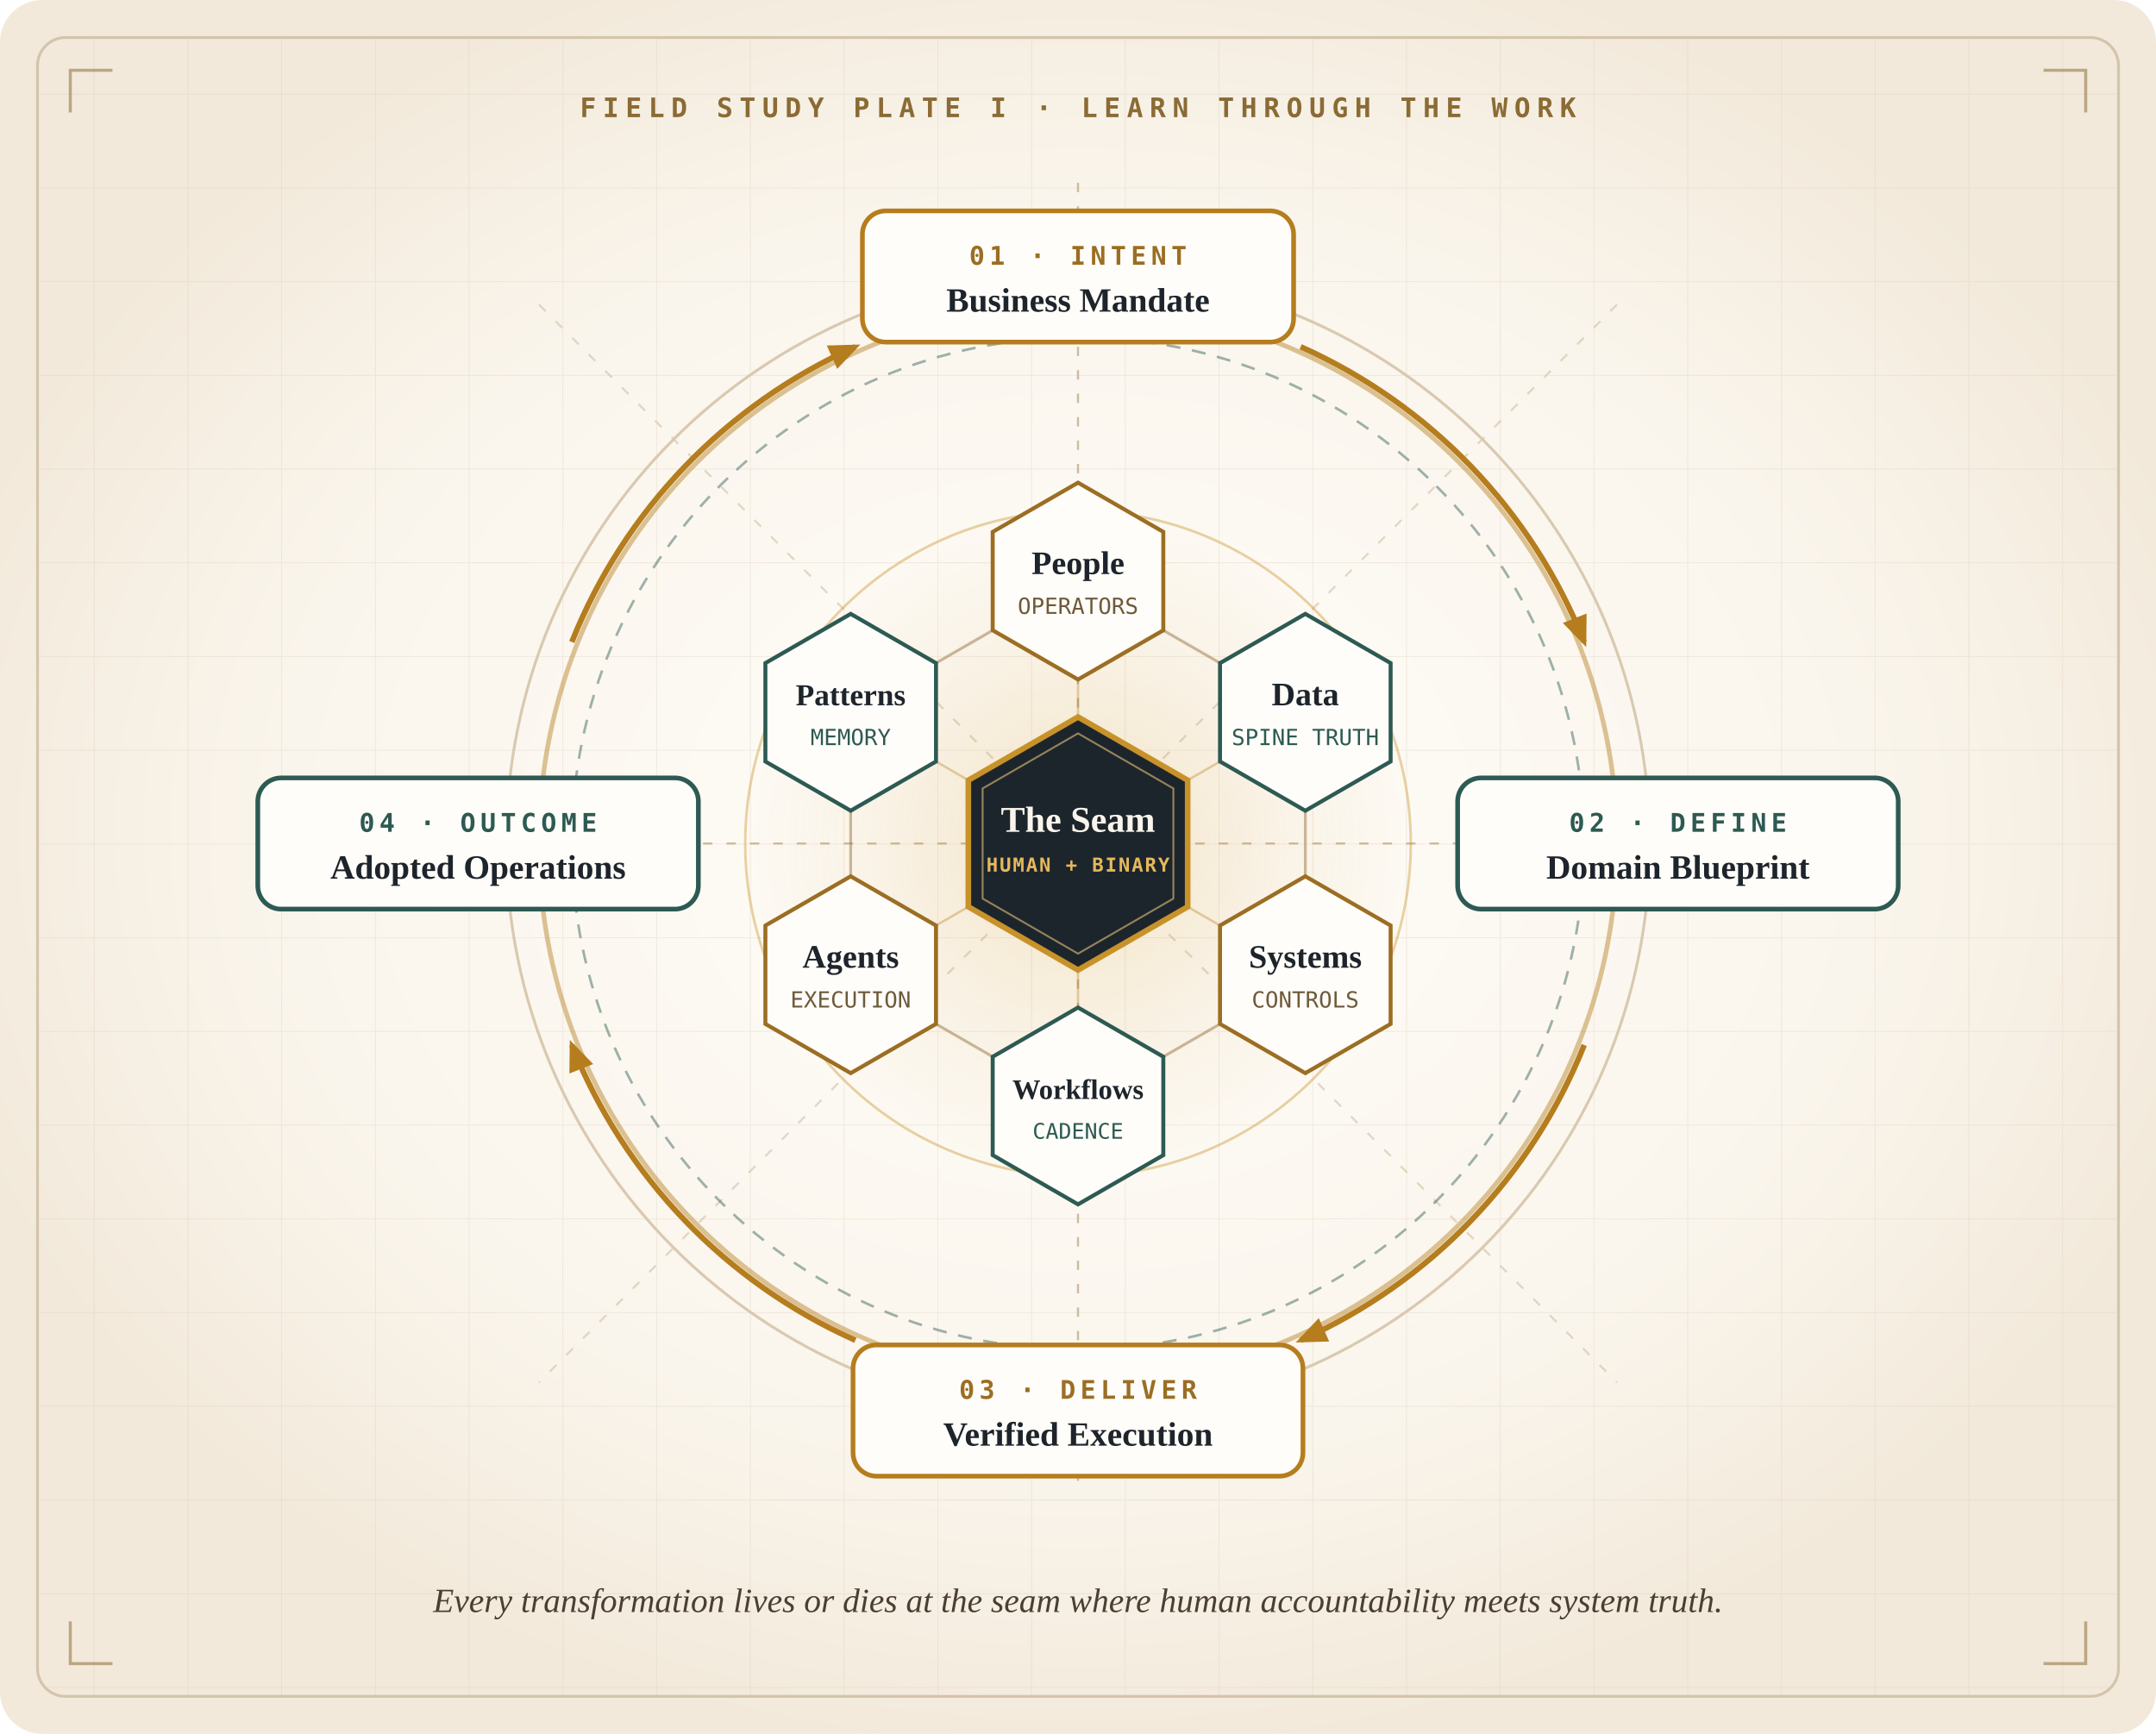
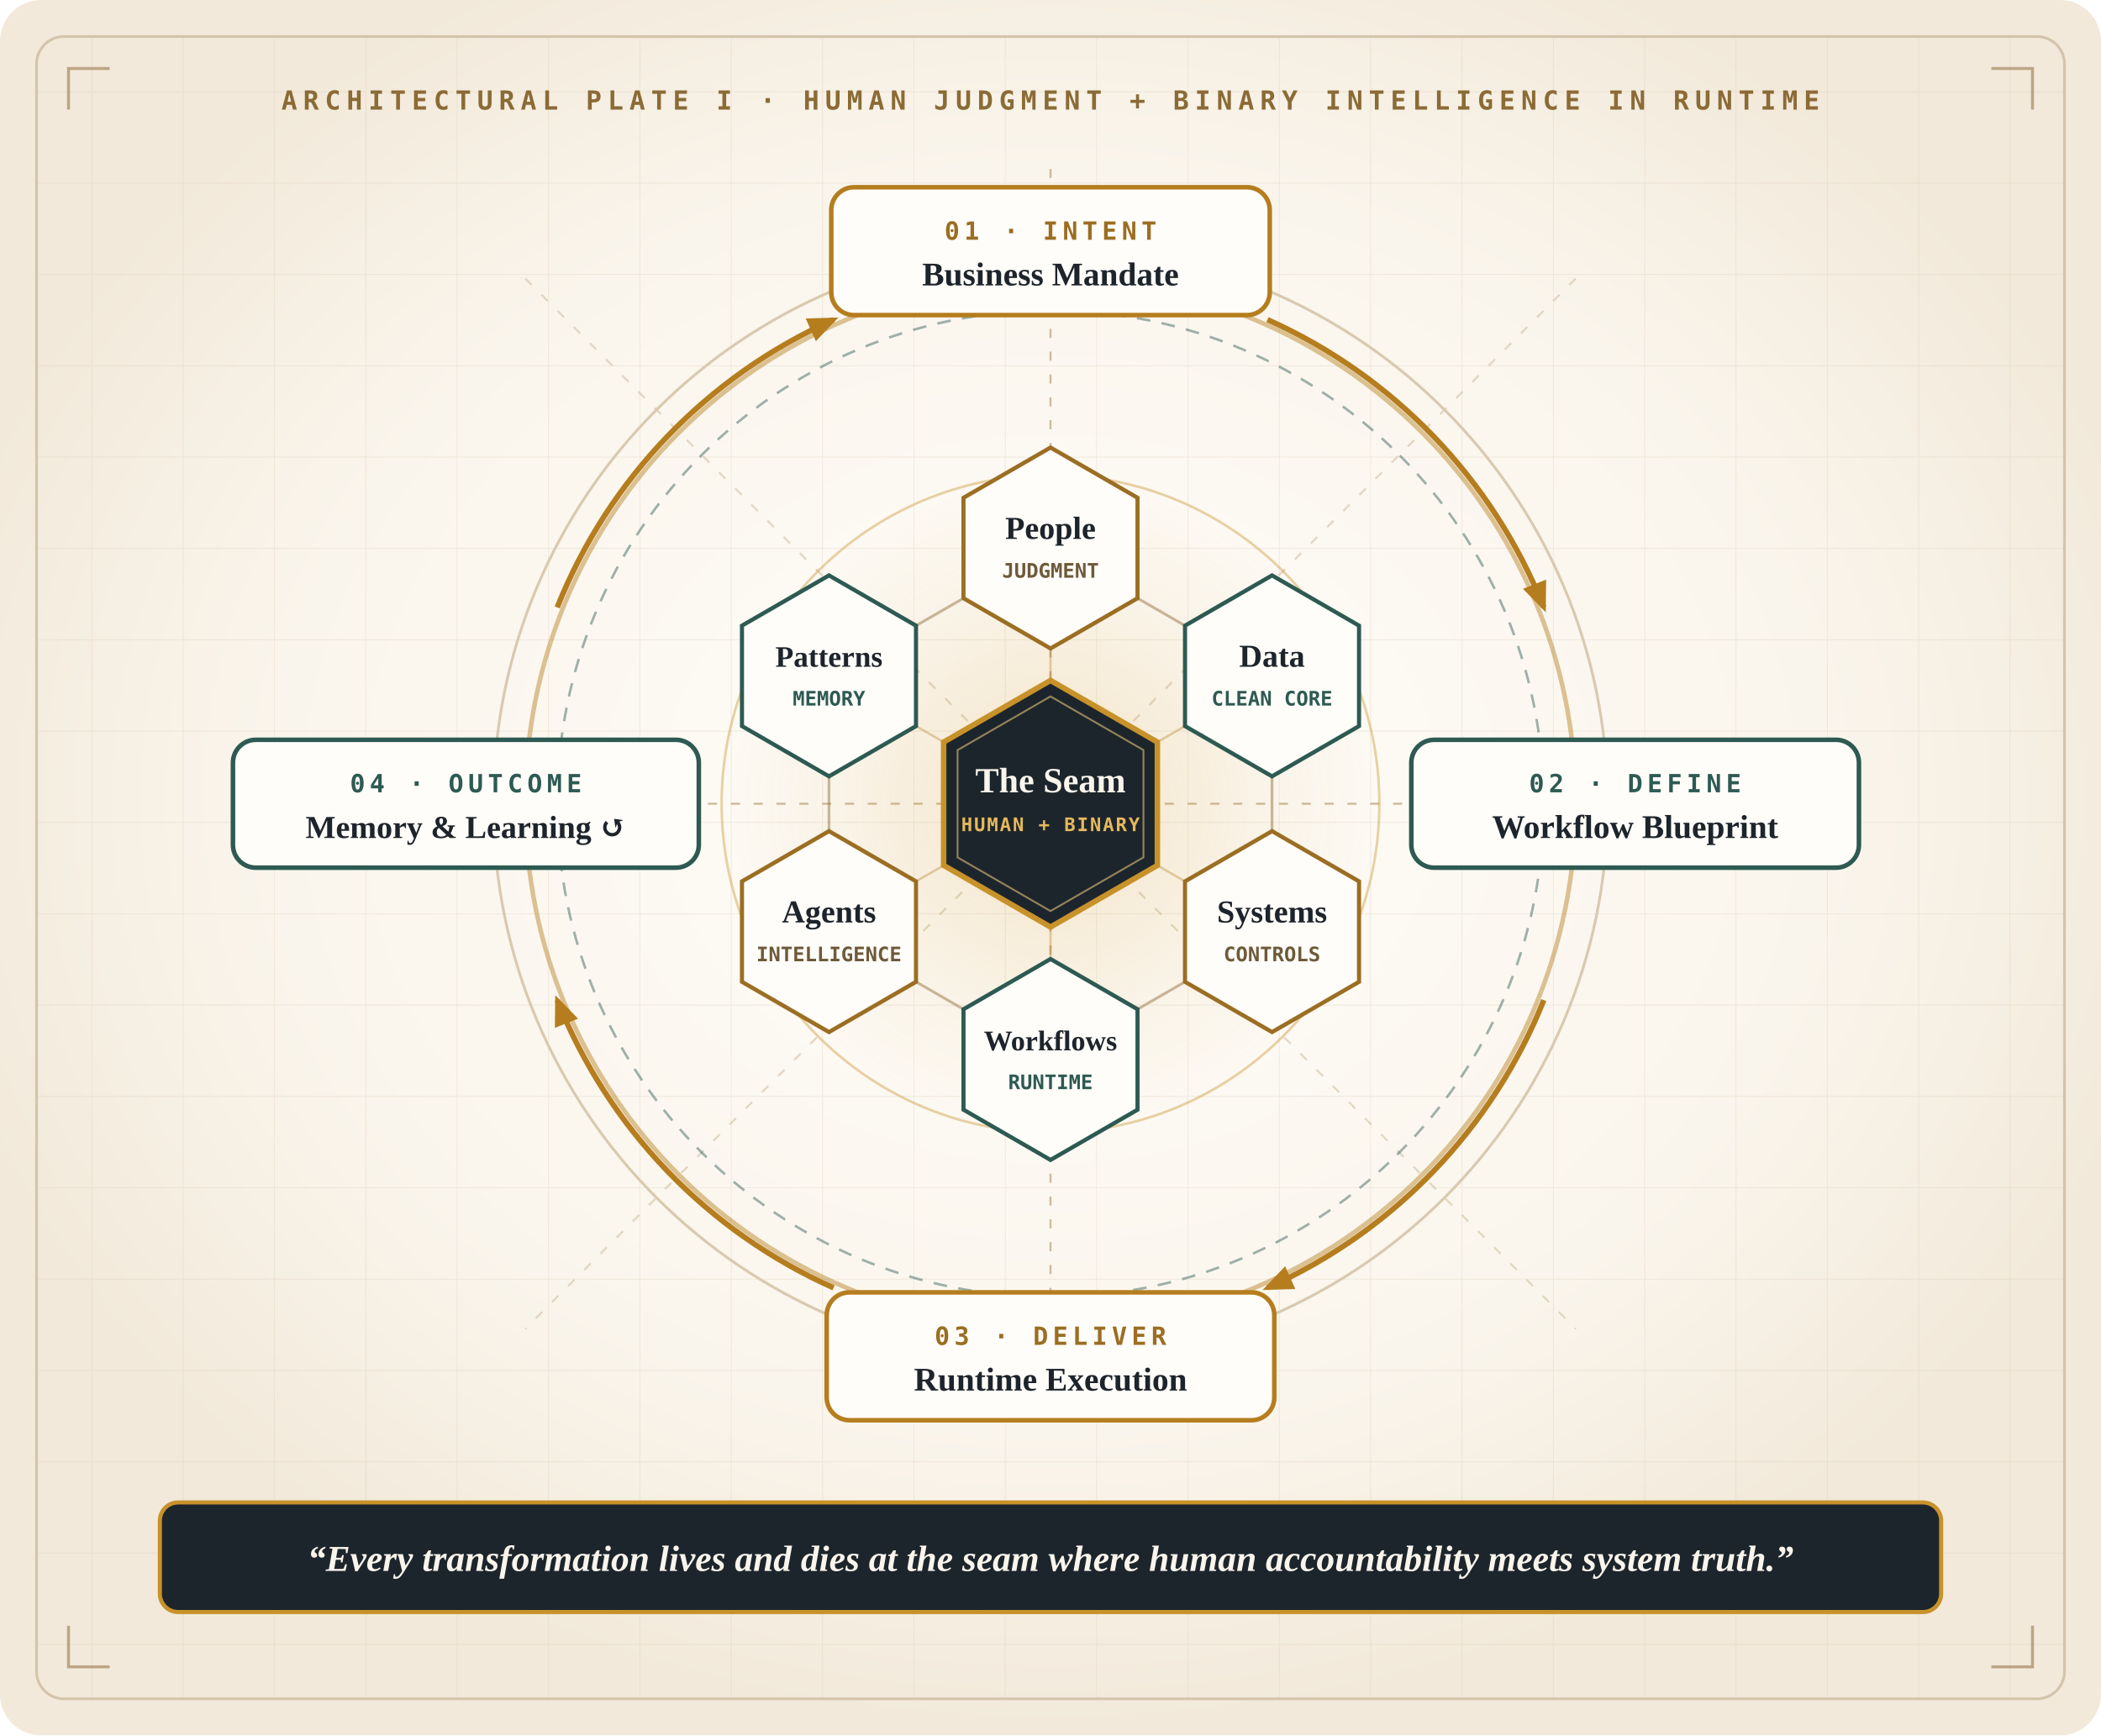
- <svg xmlns="http://www.w3.org/2000/svg" viewBox="0 0 920 740" role="img" aria-labelledby="ltw-title ltw-desc">
+ <svg xmlns="http://www.w3.org/2000/svg" viewBox="0 0 920 760" role="img" aria-labelledby="ltw-title ltw-desc">
  <defs>
-     <radialGradient id="paperGlow" cx="50%" cy="48%" r="54%">
+     <radialGradient id="paperGlow" cx="50%" cy="46%" r="54%">
      <stop offset="0%" stop-color="#FFFDF9" />
      <stop offset="68%" stop-color="#FAF5EC" />
      <stop offset="100%" stop-color="#F2E9DA" />
    </radialGradient>
    <radialGradient id="seamCore" cx="50%" cy="50%" r="50%">
      <stop offset="0%" stop-color="#C8922A" stop-opacity="0.24" />
      <stop offset="65%" stop-color="#C8922A" stop-opacity="0.07" />
      <stop offset="100%" stop-color="#C8922A" stop-opacity="0" />
    </radialGradient>
    <pattern id="draftGrid" width="40" height="40" patternUnits="userSpaceOnUse">
      <path d="M 40 0 L 0 0 0 40" fill="none" stroke="#DCCFBC" stroke-width="0.55" stroke-opacity="0.45" />
    </pattern>
    <marker id="goldArrow" viewBox="0 0 10 10" refX="7" refY="5" markerWidth="6.5" markerHeight="6.5" orient="auto">
      <path d="M 0 1.5 L 8.5 5 L 0 8.5 z" fill="#B57D1E" />
    </marker>
  </defs>
-   <rect width="920" height="740" rx="18" fill="url(#paperGlow)" />
-   <rect x="16" y="16" width="888" height="708" rx="12" fill="url(#draftGrid)" stroke="#D4C4AC" stroke-width="1.2" />
+   <rect width="920" height="760" rx="18" fill="url(#paperGlow)" />
+   <rect x="16" y="16" width="888" height="728" rx="12" fill="url(#draftGrid)" stroke="#D4C4AC" stroke-width="1.2" />
  <g stroke="#9E8256" stroke-width="1.3" fill="none" opacity="0.65">
    <path d="M 30 48 L 30 30 L 48 30" />
    <path d="M 890 48 L 890 30 L 872 30" />
-     <path d="M 30 692 L 30 710 L 48 710" />
-     <path d="M 890 692 L 890 710 L 872 710" />
+     <path d="M 30 712 L 30 730 L 48 730" />
+     <path d="M 890 712 L 890 730 L 872 730" />
  </g>
-   <text x="460" y="50" text-anchor="middle" font-family="ui-monospace, SFMono-Regular, Menlo, monospace" font-size="11.5" font-weight="600" letter-spacing="2.8" fill="#8B6B35">
-     FIELD STUDY PLATE I · LEARN THROUGH THE WORK
+   <text x="460" y="48" text-anchor="middle" font-family="ui-monospace, SFMono-Regular, Menlo, monospace" font-size="11.5" font-weight="700" letter-spacing="2.6" fill="#8B6B35">
+     ARCHITECTURAL PLATE I · HUMAN JUDGMENT + BINARY INTELLIGENCE IN RUNTIME
  </text>
  <g stroke="#CDBB9E" stroke-width="0.9" stroke-dasharray="4 6">
-     <line x1="460" y1="78" x2="460" y2="632" />
-     <line x1="120" y1="360" x2="800" y2="360" />
-     <line x1="230" y1="130" x2="690" y2="590" stroke-opacity="0.55" />
-     <line x1="690" y1="130" x2="230" y2="590" stroke-opacity="0.55" />
+     <line x1="460" y1="74" x2="460" y2="624" />
+     <line x1="120" y1="352" x2="800" y2="352" />
+     <line x1="230" y1="122" x2="690" y2="582" stroke-opacity="0.55" />
+     <line x1="690" y1="122" x2="230" y2="582" stroke-opacity="0.55" />
  </g>
-   <circle cx="460" cy="360" r="244" fill="none" stroke="#D9C9B0" stroke-width="1.2" />
-   <circle cx="460" cy="360" r="230" fill="none" stroke="#B57D1E" stroke-width="2" stroke-opacity="0.45" />
-   <circle cx="460" cy="360" r="216" fill="none" stroke="#2D5A52" stroke-width="1.1" stroke-dasharray="6 5" stroke-opacity="0.45" />
-   <path d="M 555 148 A 232 232 0 0 1 676 274" fill="none" stroke="#B57D1E" stroke-width="2.4" marker-end="url(#goldArrow)" />
-   <path d="M 676 446 A 232 232 0 0 1 555 572" fill="none" stroke="#B57D1E" stroke-width="2.4" marker-end="url(#goldArrow)" />
-   <path d="M 365 572 A 232 232 0 0 1 244 446" fill="none" stroke="#B57D1E" stroke-width="2.4" marker-end="url(#goldArrow)" />
-   <path d="M 244 274 A 232 232 0 0 1 365 148" fill="none" stroke="#B57D1E" stroke-width="2.4" marker-end="url(#goldArrow)" />
-   <circle cx="460" cy="360" r="142" fill="url(#seamCore)" stroke="#C8922A" stroke-width="1.1" stroke-opacity="0.4" />
-   <polygon points="460,248 557,304 557,416 460,472 363,416 363,304" fill="none" stroke="#8C6A30" stroke-width="1.2" stroke-opacity="0.45" />
+   <circle cx="460" cy="352" r="244" fill="none" stroke="#D9C9B0" stroke-width="1.2" />
+   <circle cx="460" cy="352" r="230" fill="none" stroke="#B57D1E" stroke-width="2" stroke-opacity="0.45" />
+   <circle cx="460" cy="352" r="216" fill="none" stroke="#2D5A52" stroke-width="1.1" stroke-dasharray="6 5" stroke-opacity="0.45" />
+   <path d="M 555 140 A 232 232 0 0 1 676 266" fill="none" stroke="#B57D1E" stroke-width="2.4" marker-end="url(#goldArrow)" />
+   <path d="M 676 438 A 232 232 0 0 1 555 564" fill="none" stroke="#B57D1E" stroke-width="2.4" marker-end="url(#goldArrow)" />
+   <path d="M 365 564 A 232 232 0 0 1 244 438" fill="none" stroke="#B57D1E" stroke-width="2.4" marker-end="url(#goldArrow)" />
+   <path d="M 244 266 A 232 232 0 0 1 365 140" fill="none" stroke="#B57D1E" stroke-width="2.4" marker-end="url(#goldArrow)" />
+   <circle cx="460" cy="352" r="144" fill="url(#seamCore)" stroke="#C8922A" stroke-width="1.1" stroke-opacity="0.4" />
+   <polygon points="460,240 557,296 557,408 460,464 363,408 363,296" fill="none" stroke="#8C6A30" stroke-width="1.2" stroke-opacity="0.45" />
  <g stroke="#B57D1E" stroke-width="1" stroke-opacity="0.35">
-     <line x1="460" y1="248" x2="460" y2="472" />
-     <line x1="557" y1="304" x2="363" y2="416" />
-     <line x1="363" y1="304" x2="557" y2="416" />
+     <line x1="460" y1="240" x2="460" y2="464" />
+     <line x1="557" y1="296" x2="363" y2="408" />
+     <line x1="363" y1="296" x2="557" y2="408" />
  </g>
-   <g transform="translate(460,248)">
-     <polygon points="0,-42 36.4,-21 36.4,21 0,42 -36.4,21 -36.4,-21" fill="#FFFDF9" stroke="#9B6E23" stroke-width="1.7" />
-     <text y="-3" text-anchor="middle" font-family="Georgia, 'Times New Roman', serif" font-size="14" font-weight="700" fill="#1E242B">People</text>
-     <text y="14" text-anchor="middle" font-family="ui-monospace, SFMono-Regular, Menlo, monospace" font-size="9.5" fill="#6E5A3A">OPERATORS</text>
+   <g transform="translate(460,240)">
+     <polygon points="0,-44 38.1,-22 38.1,22 0,44 -38.1,22 -38.1,-22" fill="#FFFDF9" stroke="#9B6E23" stroke-width="1.8" />
+     <text y="-4" text-anchor="middle" font-family="Georgia, 'Times New Roman', serif" font-size="14" font-weight="700" fill="#1E242B">People</text>
+     <text y="13" text-anchor="middle" font-family="ui-monospace, SFMono-Regular, Menlo, monospace" font-size="8.8" font-weight="600" fill="#6E5A3A">JUDGMENT</text>
  </g>
-   <g transform="translate(557,304)">
-     <polygon points="0,-42 36.4,-21 36.4,21 0,42 -36.4,21 -36.4,-21" fill="#FFFDF9" stroke="#2D5A52" stroke-width="1.7" />
-     <text y="-3" text-anchor="middle" font-family="Georgia, 'Times New Roman', serif" font-size="14" font-weight="700" fill="#1E242B">Data</text>
-     <text y="14" text-anchor="middle" font-family="ui-monospace, SFMono-Regular, Menlo, monospace" font-size="9.5" fill="#2D5A52">SPINE TRUTH</text>
+   <g transform="translate(557,296)">
+     <polygon points="0,-44 38.1,-22 38.1,22 0,44 -38.1,22 -38.1,-22" fill="#FFFDF9" stroke="#2D5A52" stroke-width="1.8" />
+     <text y="-4" text-anchor="middle" font-family="Georgia, 'Times New Roman', serif" font-size="14" font-weight="700" fill="#1E242B">Data</text>
+     <text y="13" text-anchor="middle" font-family="ui-monospace, SFMono-Regular, Menlo, monospace" font-size="8.8" font-weight="600" fill="#2D5A52">CLEAN CORE</text>
  </g>
-   <g transform="translate(557,416)">
-     <polygon points="0,-42 36.4,-21 36.4,21 0,42 -36.4,21 -36.4,-21" fill="#FFFDF9" stroke="#9B6E23" stroke-width="1.7" />
-     <text y="-3" text-anchor="middle" font-family="Georgia, 'Times New Roman', serif" font-size="14" font-weight="700" fill="#1E242B">Systems</text>
-     <text y="14" text-anchor="middle" font-family="ui-monospace, SFMono-Regular, Menlo, monospace" font-size="9.5" fill="#6E5A3A">CONTROLS</text>
+   <g transform="translate(557,408)">
+     <polygon points="0,-44 38.1,-22 38.1,22 0,44 -38.1,22 -38.1,-22" fill="#FFFDF9" stroke="#9B6E23" stroke-width="1.8" />
+     <text y="-4" text-anchor="middle" font-family="Georgia, 'Times New Roman', serif" font-size="14" font-weight="700" fill="#1E242B">Systems</text>
+     <text y="13" text-anchor="middle" font-family="ui-monospace, SFMono-Regular, Menlo, monospace" font-size="8.8" font-weight="600" fill="#6E5A3A">CONTROLS</text>
  </g>
-   <g transform="translate(460,472)">
-     <polygon points="0,-42 36.4,-21 36.4,21 0,42 -36.4,21 -36.4,-21" fill="#FFFDF9" stroke="#2D5A52" stroke-width="1.7" />
-     <text y="-3" text-anchor="middle" font-family="Georgia, 'Times New Roman', serif" font-size="12" font-weight="700" fill="#1E242B">Workflows</text>
-     <text y="14" text-anchor="middle" font-family="ui-monospace, SFMono-Regular, Menlo, monospace" font-size="9.2" fill="#2D5A52">CADENCE</text>
+   <g transform="translate(460,464)">
+     <polygon points="0,-44 38.1,-22 38.1,22 0,44 -38.1,22 -38.1,-22" fill="#FFFDF9" stroke="#2D5A52" stroke-width="1.8" />
+     <text y="-4" text-anchor="middle" font-family="Georgia, 'Times New Roman', serif" font-size="12.5" font-weight="700" fill="#1E242B">Workflows</text>
+     <text y="13" text-anchor="middle" font-family="ui-monospace, SFMono-Regular, Menlo, monospace" font-size="8.8" font-weight="600" fill="#2D5A52">RUNTIME</text>
  </g>
-   <g transform="translate(363,416)">
-     <polygon points="0,-42 36.4,-21 36.4,21 0,42 -36.4,21 -36.4,-21" fill="#FFFDF9" stroke="#9B6E23" stroke-width="1.7" />
-     <text y="-3" text-anchor="middle" font-family="Georgia, 'Times New Roman', serif" font-size="14" font-weight="700" fill="#1E242B">Agents</text>
-     <text y="14" text-anchor="middle" font-family="ui-monospace, SFMono-Regular, Menlo, monospace" font-size="9.5" fill="#6E5A3A">EXECUTION</text>
+   <g transform="translate(363,408)">
+     <polygon points="0,-44 38.1,-22 38.1,22 0,44 -38.1,22 -38.1,-22" fill="#FFFDF9" stroke="#9B6E23" stroke-width="1.8" />
+     <text y="-4" text-anchor="middle" font-family="Georgia, 'Times New Roman', serif" font-size="14" font-weight="700" fill="#1E242B">Agents</text>
+     <text y="13" text-anchor="middle" font-family="ui-monospace, SFMono-Regular, Menlo, monospace" font-size="8.8" font-weight="600" fill="#6E5A3A">INTELLIGENCE</text>
  </g>
-   <g transform="translate(363,304)">
-     <polygon points="0,-42 36.4,-21 36.4,21 0,42 -36.4,21 -36.4,-21" fill="#FFFDF9" stroke="#2D5A52" stroke-width="1.7" />
-     <text y="-3" text-anchor="middle" font-family="Georgia, 'Times New Roman', serif" font-size="13" font-weight="700" fill="#1E242B">Patterns</text>
-     <text y="14" text-anchor="middle" font-family="ui-monospace, SFMono-Regular, Menlo, monospace" font-size="9.5" fill="#2D5A52">MEMORY</text>
+   <g transform="translate(363,296)">
+     <polygon points="0,-44 38.1,-22 38.1,22 0,44 -38.1,22 -38.1,-22" fill="#FFFDF9" stroke="#2D5A52" stroke-width="1.8" />
+     <text y="-4" text-anchor="middle" font-family="Georgia, 'Times New Roman', serif" font-size="13" font-weight="700" fill="#1E242B">Patterns</text>
+     <text y="13" text-anchor="middle" font-family="ui-monospace, SFMono-Regular, Menlo, monospace" font-size="8.8" font-weight="600" fill="#2D5A52">MEMORY</text>
  </g>
-   <g transform="translate(460,360)">
+   <g transform="translate(460,352)">
    <polygon points="0,-54 46.8,-27 46.8,27 0,54 -46.8,27 -46.8,-27" fill="#1D252C" stroke="#C8922A" stroke-width="2.4" />
    <polygon points="0,-47 40.7,-23.5 40.7,23.5 0,47 -40.7,23.5 -40.7,-23.5" fill="none" stroke="#E5C178" stroke-width="0.8" stroke-opacity="0.6" />
    <text y="-5" text-anchor="middle" font-family="Georgia, 'Times New Roman', serif" font-size="15.5" font-weight="700" fill="#FAF5EC">The Seam</text>
    <text y="12" text-anchor="middle" font-family="ui-monospace, SFMono-Regular, Menlo, monospace" font-size="8.2" font-weight="600" letter-spacing="0.7" fill="#E5B95C">HUMAN + BINARY</text>
  </g>
-   <g transform="translate(460,118)">
-     <rect x="-92" y="-28" width="184" height="56" rx="10" fill="#FFFDF9" stroke="#B57D1E" stroke-width="2" />
+   <g transform="translate(460,110)">
+     <rect x="-96" y="-28" width="192" height="56" rx="10" fill="#FFFDF9" stroke="#B57D1E" stroke-width="2" />
    <text y="-5" text-anchor="middle" font-family="ui-monospace, SFMono-Regular, Menlo, monospace" font-size="11" font-weight="700" letter-spacing="2" fill="#9B6E23">01 · INTENT</text>
    <text y="15" text-anchor="middle" font-family="Georgia, 'Times New Roman', serif" font-size="14.5" font-weight="700" fill="#1E242B">Business Mandate</text>
  </g>
-   <g transform="translate(716,360)">
-     <rect x="-94" y="-28" width="188" height="56" rx="10" fill="#FFFDF9" stroke="#2D5A52" stroke-width="2" />
+   <g transform="translate(716,352)">
+     <rect x="-98" y="-28" width="196" height="56" rx="10" fill="#FFFDF9" stroke="#2D5A52" stroke-width="2" />
    <text y="-5" text-anchor="middle" font-family="ui-monospace, SFMono-Regular, Menlo, monospace" font-size="11" font-weight="700" letter-spacing="2" fill="#2D5A52">02 · DEFINE</text>
-     <text y="15" text-anchor="middle" font-family="Georgia, 'Times New Roman', serif" font-size="14.5" font-weight="700" fill="#1E242B">Domain Blueprint</text>
+     <text y="15" text-anchor="middle" font-family="Georgia, 'Times New Roman', serif" font-size="14.5" font-weight="700" fill="#1E242B">Workflow Blueprint</text>
  </g>
-   <g transform="translate(460,602)">
-     <rect x="-96" y="-28" width="192" height="56" rx="10" fill="#FFFDF9" stroke="#B57D1E" stroke-width="2" />
+   <g transform="translate(460,594)">
+     <rect x="-98" y="-28" width="196" height="56" rx="10" fill="#FFFDF9" stroke="#B57D1E" stroke-width="2" />
    <text y="-5" text-anchor="middle" font-family="ui-monospace, SFMono-Regular, Menlo, monospace" font-size="11" font-weight="700" letter-spacing="2" fill="#9B6E23">03 · DELIVER</text>
-     <text y="15" text-anchor="middle" font-family="Georgia, 'Times New Roman', serif" font-size="14.5" font-weight="700" fill="#1E242B">Verified Execution</text>
+     <text y="15" text-anchor="middle" font-family="Georgia, 'Times New Roman', serif" font-size="14.5" font-weight="700" fill="#1E242B">Runtime Execution</text>
  </g>
-   <g transform="translate(204,360)">
-     <rect x="-94" y="-28" width="188" height="56" rx="10" fill="#FFFDF9" stroke="#2D5A52" stroke-width="2" />
+   <g transform="translate(204,352)">
+     <rect x="-102" y="-28" width="204" height="56" rx="10" fill="#FFFDF9" stroke="#2D5A52" stroke-width="2" />
    <text y="-5" text-anchor="middle" font-family="ui-monospace, SFMono-Regular, Menlo, monospace" font-size="11" font-weight="700" letter-spacing="2" fill="#2D5A52">04 · OUTCOME</text>
-     <text y="15" text-anchor="middle" font-family="Georgia, 'Times New Roman', serif" font-size="14.5" font-weight="700" fill="#1E242B">Adopted Operations</text>
+     <text y="15" text-anchor="middle" font-family="Georgia, 'Times New Roman', serif" font-size="14" font-weight="700" fill="#1E242B">Memory &amp; Learning ↺</text>
  </g>
-   <text x="460" y="688" text-anchor="middle" font-family="Georgia, 'Times New Roman', serif" font-style="italic" font-size="14.5" fill="#4A3F31">
-     Every transformation lives or dies at the seam where human accountability meets system truth.
-   </text>
+   <g transform="translate(460,684)">
+     <rect x="-390" y="-26" width="780" height="48" rx="8" fill="#1D252C" stroke="#C8922A" stroke-width="1.8" />
+     <text y="4" text-anchor="middle" font-family="Georgia, 'Times New Roman', serif" font-style="italic" font-weight="700" font-size="16" fill="#FAF5EC">
+       “Every transformation lives and dies at the seam where human accountability meets system truth.”
+     </text>
+   </g>
</svg>
